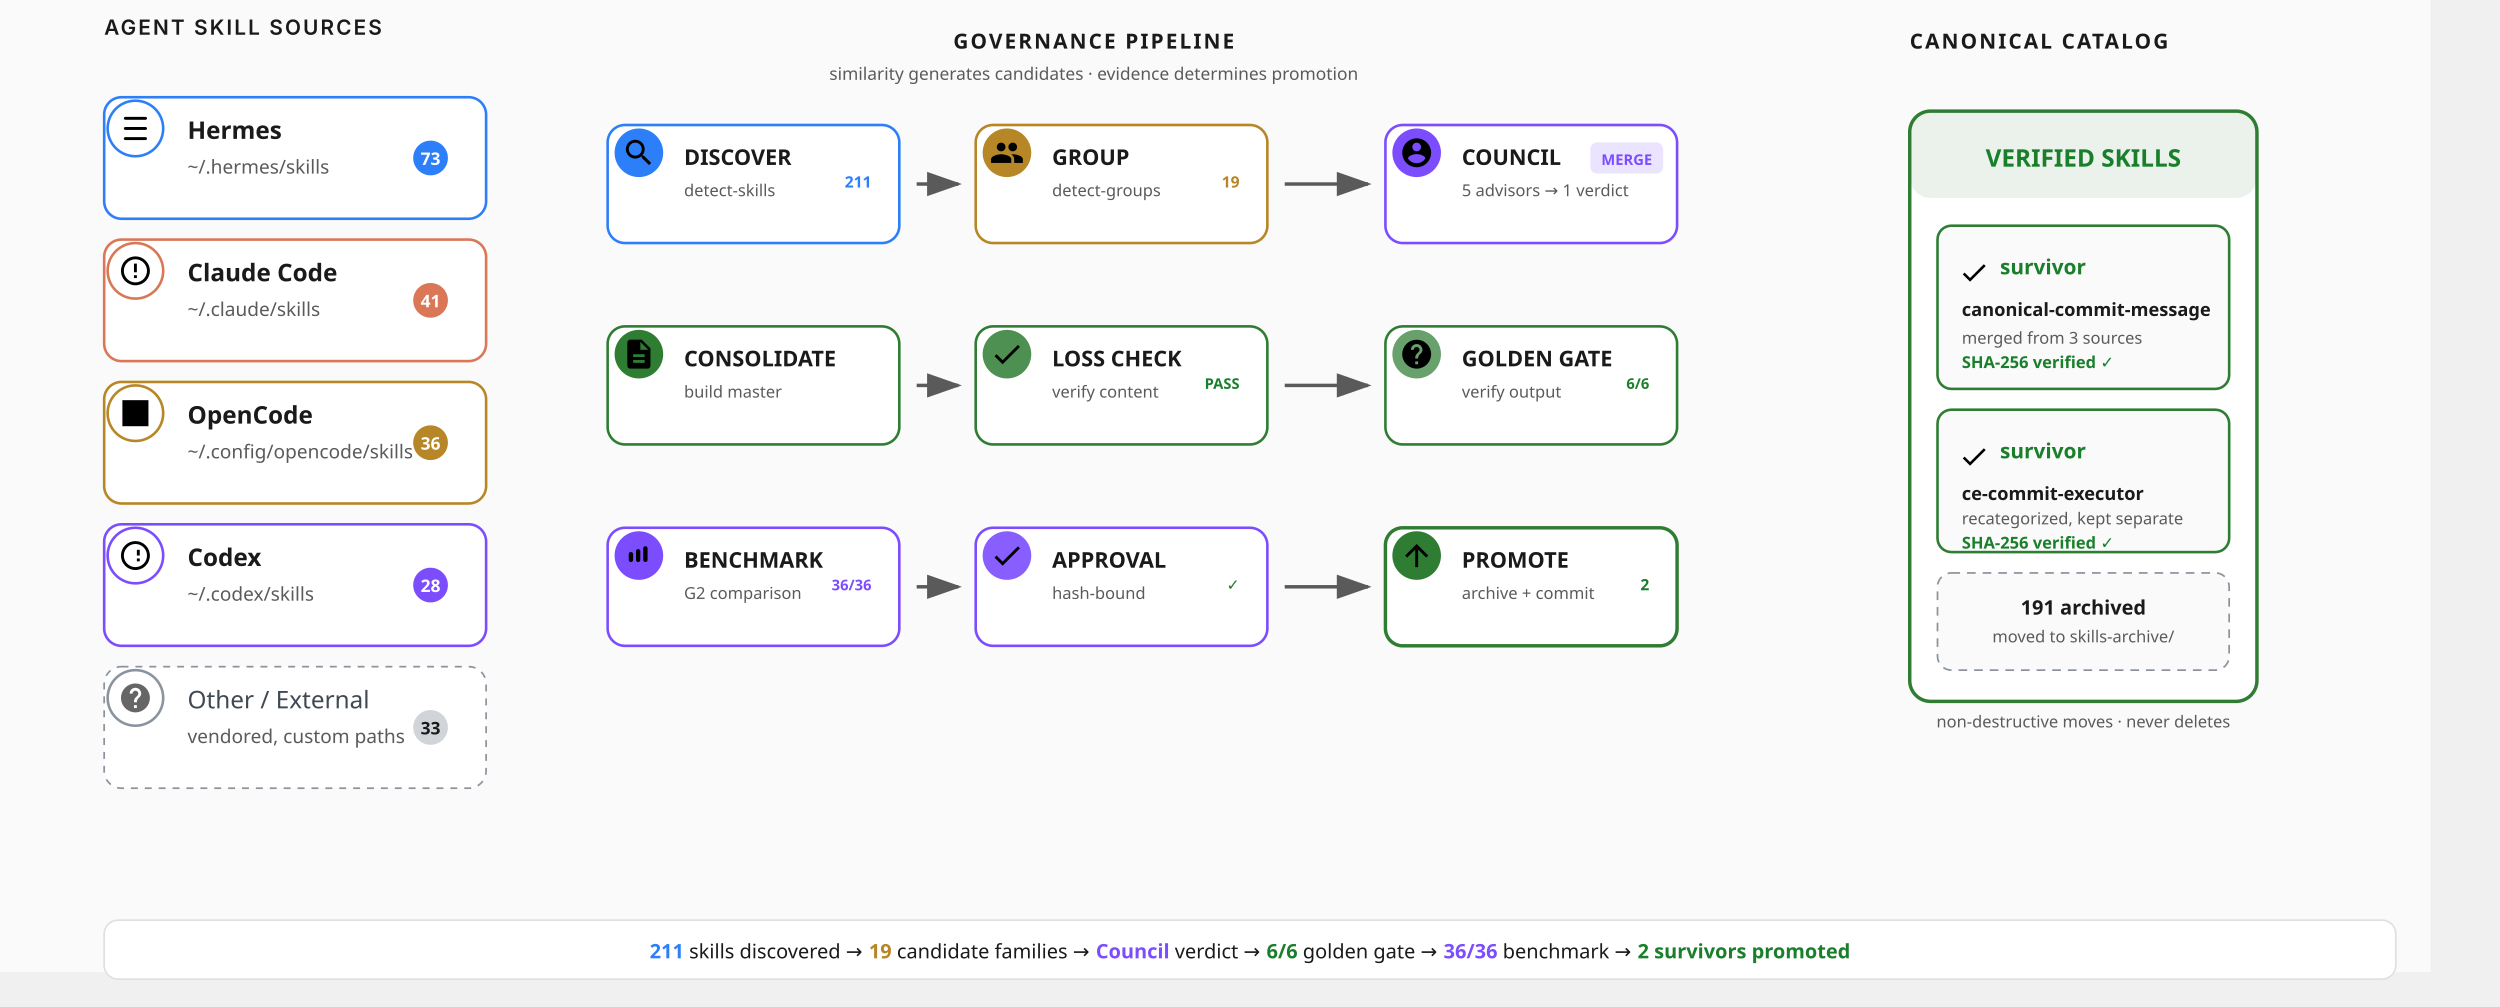
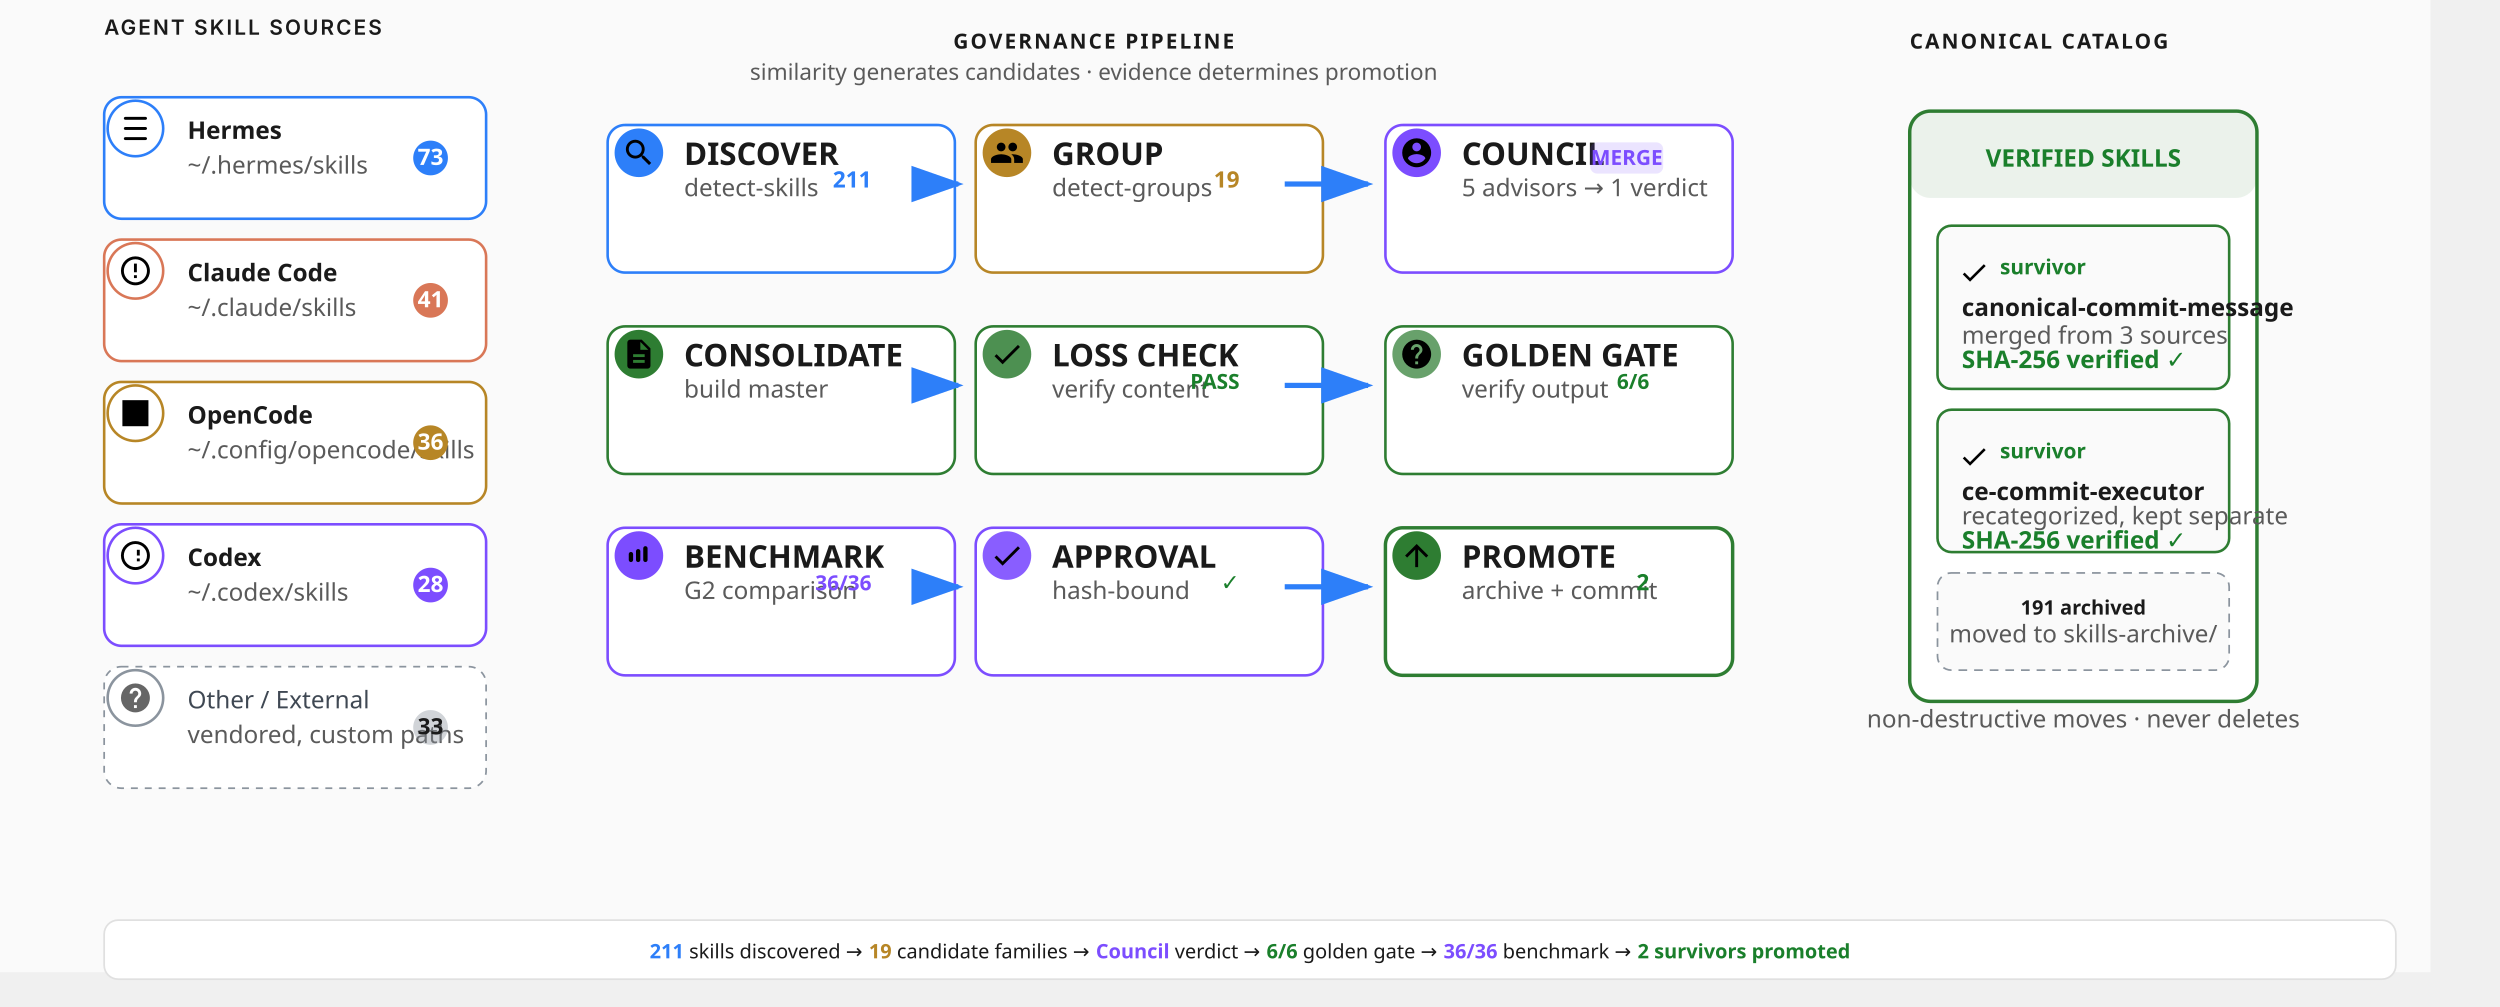
<svg xmlns="http://www.w3.org/2000/svg" viewBox="0 0 1440 580" role="img" aria-labelledby="hero-title hero-desc">
  <defs>
    <style>
      :root {
        --source: #2D7FF9;
        --governance: #7C4DFF;
        --output: #2E7D32;
        --bg: #FAFAFA;
        --text-primary: #1A1A1A;
        --text-secondary: #5A5A5A;
        --stroke: #E0E0E0;
        --card-bg: #FFFFFF;
        --shadow-subtle: 0 2px 8px rgba(26, 26, 26, 0.06);
      }
    </style>
    <marker id="arrowhead" markerWidth="10" markerHeight="7" refX="9" refY="3.5" orient="auto">
-       <polygon points="0 0, 10 3.5, 0 7" fill="#5A5A5A" />
+       <polygon points="0 0, 10 3.5, 0 7" fill="#2D7FF9" />
    </marker>
    <symbol id="trigram-hermes" viewBox="0 0 24 24">
      <g fill="currentColor" fill-rule="evenodd">
        <rect x="4" y="4" width="16" height="2" rx="1" />
        <rect x="4" y="11" width="16" height="2" rx="1" />
        <rect x="4" y="18" width="16" height="2" rx="1" />
      </g>
    </symbol>
    <symbol id="icon-claude" viewBox="0 0 24 24">
      <path fill="currentColor" d="M12 2C6.48 2 2 6.48 2 12s4.48 10 10 10 10-4.48 10-10S17.52 2 12 2zm0 18c-4.41 0-8-3.59-8-8s3.59-8 8-8 8 3.59 8 8-3.59 8-8 8zm-1-13h2v6h-2zm0 8h2v2h-2z" />
    </symbol>
    <symbol id="icon-opencode" viewBox="0 0 24 24">
      <path fill="currentColor" d="M3 3h18v18H3zM7 7h10v2H7zm0 4h10v2H7zm0 4h7v2H7z" />
    </symbol>
    <symbol id="icon-codex" viewBox="0 0 24 24">
      <path fill="currentColor" d="M12 2C6.48 2 2 6.48 2 12s4.48 10 10 10 10-4.48 10-10S17.52 2 12 2zm0 18c-4.41 0-8-3.59-8-8s3.59-8 8-8 8 3.59 8 8-3.59 8-8 8zm3-8h-2V8h2v4zm0 4h-2v-2h2v2z" />
    </symbol>
    <symbol id="icon-other" viewBox="0 0 24 24">
      <path fill="currentColor" d="M12 2C6.48 2 2 6.48 2 12s4.48 10 10 10 10-4.48 10-10S17.52 2 12 2zm1 17h-2v-2h2v2zm2.07-7.75l-.9.92C13.45 12.9 13 13.5 13 15h-2v-.5c0-1.1.45-2.1 1.17-2.83l1.24-1.26c.37-.36.59-.86.59-1.41 0-1.1-.9-2-2-2s-2 .9-2 2H8c0-2.21 1.79-4 4-4s4 1.79 4 4c0 .88-.36 1.68-.93 2.25z" />
    </symbol>
    <symbol id="icon-discover" viewBox="0 0 24 24">
      <path fill="currentColor" d="M15.5 14h-.79l-.28-.27C15.41 12.59 16 11.11 16 9.5 16 5.91 13.09 3 9.5 3S3 5.91 3 9.5 5.91 16 9.5 16c1.61 0 3.09-.59 4.23-1.57l.27.28v.79l5 4.99L20.49 19l-4.99-5zm-6 0C7.01 14 5 11.99 5 9.5S7.01 5 9.5 5 14 7.01 14 9.5 11.99 14 9.5 14z" />
    </symbol>
    <symbol id="icon-group" viewBox="0 0 24 24">
      <path fill="currentColor" d="M16 11c1.66 0 2.99-1.34 2.99-3S17.66 5 16 5c-1.66 0-3 1.34-3 3s1.34 3 3 3zm-8 0c1.66 0 2.99-1.34 2.99-3S9.66 5 8 5C6.34 5 5 6.34 5 8s1.34 3 3 3zm0 2c-2.33 0-7 1.17-7 3.5V19h14v-2.5c0-2.33-4.67-3.5-7-3.5zm8 0c-.29 0-.62.02-.97.05 1.16.84 1.97 1.97 1.97 3.45V19h6v-2.5c0-2.33-4.67-3.5-7-3.5z" />
    </symbol>
    <symbol id="icon-council" viewBox="0 0 24 24">
      <path fill="currentColor" d="M12 2C6.48 2 2 6.48 2 12s4.48 10 10 10 10-4.48 10-10S17.52 2 12 2zm0 3c1.66 0 3 1.34 3 3s-1.34 3-3 3-3-1.34-3-3 1.34-3 3-3zm0 14.2c-2.5 0-4.71-1.28-6-3.22.03-1.99 4-3.08 6-3.08 1.99 0 5.97 1.09 6 3.08-1.29 1.94-3.5 3.22-6 3.22z" />
    </symbol>
    <symbol id="icon-consolidate" viewBox="0 0 24 24">
      <path fill="currentColor" d="M14 2H6c-1.1 0-1.99.9-1.99 2L4 20c0 1.1.89 2 1.99 2H18c1.1 0 2-.9 2-2V8l-6-6zm2 16H8v-2h8v2zm0-4H8v-2h8v2zm-3-5V3.5L18.5 9H13z" />
    </symbol>
    <symbol id="icon-loss-check" viewBox="0 0 24 24">
      <path fill="currentColor" d="M9 16.17L4.83 12l-1.42 1.41L9 19 21 7l-1.41-1.41z" />
    </symbol>
    <symbol id="icon-golden-gate" viewBox="0 0 24 24">
      <path fill="currentColor" d="M12 2C6.48 2 2 6.48 2 12s4.48 10 10 10 10-4.48 10-10S17.52 2 12 2zm1 17h-2v-2h2v2zm2.07-7.75l-.9.92C13.45 12.9 13 13.5 13 15h-2v-.5c0-1.1.45-2.1 1.17-2.83l1.24-1.26c.37-.36.59-.86.59-1.41 0-1.1-.9-2-2-2s-2 .9-2 2H8c0-2.21 1.79-4 4-4s4 1.79 4 4c0 .88-.36 1.68-.93 2.25z" />
    </symbol>
    <symbol id="icon-benchmark" viewBox="0 0 24 24">
      <path fill="currentColor" d="M11.5 16.5c.83 0 1.5-.67 1.5-1.5v-6c0-.83-.67-1.5-1.5-1.5s-1.5.67-1.5 1.5v6c0 .83.67 1.5 1.5 1.5zm-5 0c.83 0 1.5-.67 1.5-1.5v-4c0-.83-.67-1.5-1.5-1.5s-1.5.67-1.5 1.5v4c0 .83.67 1.5 1.5 1.5zm10 0c.83 0 1.5-.67 1.5-1.5v-8c0-.83-.67-1.5-1.5-1.5s-1.5.67-1.5 1.5v8c0 .83.67 1.5 1.5 1.5z" />
    </symbol>
    <symbol id="icon-approval" viewBox="0 0 24 24">
      <path fill="currentColor" d="M9 16.17L4.83 12l-1.42 1.41L9 19 21 7l-1.41-1.41z" />
    </symbol>
    <symbol id="icon-promote" viewBox="0 0 24 24">
      <path fill="currentColor" d="M4 12l1.41 1.41L11 7.83V20h2V7.83l5.58 5.59L20 12l-8-8-8 8z" />
    </symbol>
    <symbol id="icon-check" viewBox="0 0 24 24">
      <path fill="currentColor" d="M9 16.17L4.83 12l-1.42 1.41L9 19 21 7l-1.41-1.41z" />
    </symbol>
  </defs>
  <rect width="1400" height="560" fill="#FAFAFA" />
  <g transform="translate(60, 20)">
    <text x="0" y="0" font-family="system-ui, -apple-system, 'Segoe UI', sans-serif" font-size="12" font-weight="600" fill="#1A1A1A" letter-spacing="1.2">AGENT SKILL SOURCES</text>
    <g transform="translate(0, 36)">
      <rect x="0" y="0" width="220" height="70" rx="10" fill="#FFFFFF" stroke="#2D7FF9" stroke-width="1.5" />
      <g transform="translate(18, 18)">
        <circle r="16" fill="#FFFFFF" stroke="#2D7FF9" stroke-width="1.5" />
        <use href="#trigram-hermes" x="-10" y="-10" width="20" height="20" fill="#2D7FF9" />
      </g>
      <text x="48" y="24" font-family="system-ui, sans-serif" font-size="14" font-weight="600" fill="#1A1A1A">Hermes</text>
-       <text x="48" y="44" font-family="system-ui, sans-serif" font-size="11" fill="#5A5A5A">~/.hermes/skills</text>
+       <text x="48" y="44" font-family="system-ui, sans-serif" font-size="14" fill="#5A5A5A">~/.hermes/skills</text>
      <g transform="translate(188, 35)">
        <circle r="10" fill="#2D7FF9" />
-         <text x="0" y="4" text-anchor="middle" font-family="system-ui" font-size="10" font-weight="700" fill="#FFFFFF">73</text>
+         <text x="0" y="4" text-anchor="middle" font-family="system-ui" font-size="13" font-weight="700" fill="#FFFFFF">73</text>
      </g>
    </g>
    <g transform="translate(0, 118)">
      <rect x="0" y="0" width="220" height="70" rx="10" fill="#FFFFFF" stroke="#D97757" stroke-width="1.5" />
      <g transform="translate(18, 18)">
        <circle r="16" fill="#FFFFFF" stroke="#D97757" stroke-width="1.5" />
        <use href="#icon-claude" x="-10" y="-10" width="20" height="20" fill="#D97757" />
      </g>
      <text x="48" y="24" font-family="system-ui, sans-serif" font-size="14" font-weight="600" fill="#1A1A1A">Claude Code</text>
-       <text x="48" y="44" font-family="system-ui, sans-serif" font-size="11" fill="#5A5A5A">~/.claude/skills</text>
+       <text x="48" y="44" font-family="system-ui, sans-serif" font-size="14" fill="#5A5A5A">~/.claude/skills</text>
      <g transform="translate(188, 35)">
        <circle r="10" fill="#D97757" />
-         <text x="0" y="4" text-anchor="middle" font-family="system-ui" font-size="10" font-weight="700" fill="#FFFFFF">41</text>
+         <text x="0" y="4" text-anchor="middle" font-family="system-ui" font-size="13" font-weight="700" fill="#FFFFFF">41</text>
      </g>
    </g>
    <g transform="translate(0, 200)">
      <rect x="0" y="0" width="220" height="70" rx="10" fill="#FFFFFF" stroke="#B78626" stroke-width="1.5" />
      <g transform="translate(18, 18)">
        <circle r="16" fill="#FFFFFF" stroke="#B78626" stroke-width="1.5" />
        <use href="#icon-opencode" x="-10" y="-10" width="20" height="20" fill="#B78626" />
      </g>
      <text x="48" y="24" font-family="system-ui, sans-serif" font-size="14" font-weight="600" fill="#1A1A1A">OpenCode</text>
-       <text x="48" y="44" font-family="system-ui, sans-serif" font-size="11" fill="#5A5A5A">~/.config/opencode/skills</text>
+       <text x="48" y="44" font-family="system-ui, sans-serif" font-size="14" fill="#5A5A5A">~/.config/opencode/skills</text>
      <g transform="translate(188, 35)">
        <circle r="10" fill="#B78626" />
-         <text x="0" y="4" text-anchor="middle" font-family="system-ui" font-size="10" font-weight="700" fill="#FFFFFF">36</text>
+         <text x="0" y="4" text-anchor="middle" font-family="system-ui" font-size="13" font-weight="700" fill="#FFFFFF">36</text>
      </g>
    </g>
    <g transform="translate(0, 282)">
      <rect x="0" y="0" width="220" height="70" rx="10" fill="#FFFFFF" stroke="#7C4DFF" stroke-width="1.5" />
      <g transform="translate(18, 18)">
        <circle r="16" fill="#FFFFFF" stroke="#7C4DFF" stroke-width="1.5" />
        <use href="#icon-codex" x="-10" y="-10" width="20" height="20" fill="#7C4DFF" />
      </g>
      <text x="48" y="24" font-family="system-ui, sans-serif" font-size="14" font-weight="600" fill="#1A1A1A">Codex</text>
-       <text x="48" y="44" font-family="system-ui, sans-serif" font-size="11" fill="#5A5A5A">~/.codex/skills</text>
+       <text x="48" y="44" font-family="system-ui, sans-serif" font-size="14" fill="#5A5A5A">~/.codex/skills</text>
      <g transform="translate(188, 35)">
        <circle r="10" fill="#7C4DFF" />
-         <text x="0" y="4" text-anchor="middle" font-family="system-ui" font-size="10" font-weight="700" fill="#FFFFFF">28</text>
+         <text x="0" y="4" text-anchor="middle" font-family="system-ui" font-size="13" font-weight="700" fill="#FFFFFF">28</text>
      </g>
    </g>
    <g transform="translate(0, 364)">
      <rect x="0" y="0" width="220" height="70" rx="10" fill="#FFFFFF" stroke="#8B949E" stroke-width="1" stroke-dasharray="4,4" />
      <g transform="translate(18, 18)">
        <circle r="16" fill="#FFFFFF" stroke="#8B949E" stroke-width="1.5" />
        <use href="#icon-other" x="-10" y="-10" width="20" height="20" fill="#8B949E" opacity="0.6" />
      </g>
      <text x="48" y="24" font-family="system-ui, sans-serif" font-size="14" font-weight="500" fill="#3F4853">Other / External</text>
-       <text x="48" y="44" font-family="system-ui, sans-serif" font-size="11" fill="#5A5A5A">vendored, custom paths</text>
+       <text x="48" y="44" font-family="system-ui, sans-serif" font-size="14" fill="#5A5A5A">vendored, custom paths</text>
      <g transform="translate(188, 35)">
        <circle r="10" fill="#8B949E" opacity="0.4" />
-         <text x="0" y="4" text-anchor="middle" font-family="system-ui" font-size="10" font-weight="700" fill="#1A1A1A">33</text>
+         <text x="0" y="4" text-anchor="middle" font-family="system-ui" font-size="13" font-weight="700" fill="#1A1A1A">33</text>
      </g>
    </g>
  </g>
  <g transform="translate(340, 28)">
    <text x="290" y="0" font-family="system-ui, sans-serif" font-size="12" font-weight="600" fill="#1A1A1A" letter-spacing="1.2" text-anchor="middle">GOVERNANCE PIPELINE</text>
-     <text x="290" y="18" font-family="system-ui, sans-serif" font-size="10" fill="#5A5A5A" text-anchor="middle">similarity generates candidates · evidence determines promotion</text>
+     <text x="290" y="18" font-family="system-ui, sans-serif" font-size="13" fill="#5A5A5A" text-anchor="middle">similarity generates candidates · evidence determines promotion</text>
    <g transform="translate(10, 44)">
-       <rect x="0" y="0" width="168" height="68" rx="10" fill="#FFFFFF" stroke="#2D7FF9" stroke-width="1.5" />
+       <rect x="0" y="0" width="200" height="85" rx="10" fill="#FFFFFF" stroke="#2D7FF9" stroke-width="1.5" />
      <g transform="translate(18, 16)">
        <circle r="14" fill="#2D7FF9" />
        <use href="#icon-discover" x="-10" y="-10" width="20" height="20" fill="#FFFFFF" />
      </g>
-       <text x="44" y="23" font-family="system-ui, sans-serif" font-size="12.5" font-weight="600" fill="#1A1A1A">DISCOVER</text>
-       <text x="44" y="41" font-family="system-ui, sans-serif" font-size="9.5" fill="#5A5A5A">detect-skills</text>
-       <text x="152" y="36" font-family="system-ui, sans-serif" font-size="9" font-weight="700" fill="#2D7FF9" text-anchor="end">211</text>
-     </g>
-     <path d="M 188 78 H 212" stroke="#5A5A5A" stroke-width="2" marker-end="url(#arrowhead)" fill="none" />
+       <text x="44" y="23" font-family="system-ui, sans-serif" font-size="18" font-weight="600" fill="#1A1A1A">DISCOVER</text>
+       <text x="44" y="41" font-family="system-ui, sans-serif" font-size="14" fill="#5A5A5A">detect-skills</text>
+       <text x="152" y="36" font-family="system-ui, sans-serif" font-size="13" font-weight="700" fill="#2D7FF9" text-anchor="end">211</text>
+     </g>
+     <path d="M 188 78 H 212" stroke="#2D7FF9" stroke-width="3" marker-end="url(#arrowhead)" fill="none" />
    <g transform="translate(222, 44)">
-       <rect x="0" y="0" width="168" height="68" rx="10" fill="#FFFFFF" stroke="#B78626" stroke-width="1.5" />
+       <rect x="0" y="0" width="200" height="85" rx="10" fill="#FFFFFF" stroke="#B78626" stroke-width="1.5" />
      <g transform="translate(18, 16)">
        <circle r="14" fill="#B78626" />
        <use href="#icon-group" x="-10" y="-10" width="20" height="20" fill="#FFFFFF" />
      </g>
-       <text x="44" y="23" font-family="system-ui, sans-serif" font-size="12.5" font-weight="600" fill="#1A1A1A">GROUP</text>
-       <text x="44" y="41" font-family="system-ui, sans-serif" font-size="9.5" fill="#5A5A5A">detect-groups</text>
-       <text x="152" y="36" font-family="system-ui, sans-serif" font-size="9" font-weight="700" fill="#B78626" text-anchor="end">19</text>
-     </g>
-     <path d="M 400 78 H 448" stroke="#5A5A5A" stroke-width="2" marker-end="url(#arrowhead)" fill="none" />
+       <text x="44" y="23" font-family="system-ui, sans-serif" font-size="18" font-weight="600" fill="#1A1A1A">GROUP</text>
+       <text x="44" y="41" font-family="system-ui, sans-serif" font-size="14" fill="#5A5A5A">detect-groups</text>
+       <text x="152" y="36" font-family="system-ui, sans-serif" font-size="13" font-weight="700" fill="#B78626" text-anchor="end">19</text>
+     </g>
+     <path d="M 400 78 H 448" stroke="#2D7FF9" stroke-width="3" marker-end="url(#arrowhead)" fill="none" />
    <g transform="translate(458, 44)">
-       <rect x="0" y="0" width="168" height="68" rx="10" fill="#FFFFFF" stroke="#7C4DFF" stroke-width="1.5" />
+       <rect x="0" y="0" width="200" height="85" rx="10" fill="#FFFFFF" stroke="#7C4DFF" stroke-width="1.5" />
      <g transform="translate(18, 16)">
        <circle r="14" fill="#7C4DFF" />
        <use href="#icon-council" x="-10" y="-10" width="20" height="20" fill="#FFFFFF" />
      </g>
-       <text x="44" y="23" font-family="system-ui, sans-serif" font-size="12.5" font-weight="600" fill="#1A1A1A">COUNCIL</text>
-       <text x="44" y="41" font-family="system-ui, sans-serif" font-size="9.5" fill="#5A5A5A">5 advisors → 1 verdict</text>
+       <text x="44" y="23" font-family="system-ui, sans-serif" font-size="18" font-weight="600" fill="#1A1A1A">COUNCIL</text>
+       <text x="44" y="41" font-family="system-ui, sans-serif" font-size="14" fill="#5A5A5A">5 advisors → 1 verdict</text>
      <rect x="118" y="10" width="42" height="18" rx="4" fill="#7C4DFF" opacity="0.15" />
-       <text x="139" y="23" font-family="system-ui, sans-serif" font-size="8.5" font-weight="700" fill="#7C4DFF" text-anchor="middle">MERGE</text>
+       <text x="139" y="23" font-family="system-ui, sans-serif" font-size="12" font-weight="700" fill="#7C4DFF" text-anchor="middle">MERGE</text>
    </g>
    <g transform="translate(10, 160)">
-       <rect x="0" y="0" width="168" height="68" rx="10" fill="#FFFFFF" stroke="#2E7D32" stroke-width="1.5" />
+       <rect x="0" y="0" width="200" height="85" rx="10" fill="#FFFFFF" stroke="#2E7D32" stroke-width="1.5" />
      <g transform="translate(18, 16)">
        <circle r="14" fill="#2E7D32" />
        <use href="#icon-consolidate" x="-10" y="-10" width="20" height="20" fill="#FFFFFF" />
      </g>
-       <text x="44" y="23" font-family="system-ui, sans-serif" font-size="12.5" font-weight="600" fill="#1A1A1A">CONSOLIDATE</text>
-       <text x="44" y="41" font-family="system-ui, sans-serif" font-size="9.5" fill="#5A5A5A">build master</text>
-     </g>
-     <path d="M 188 194 H 212" stroke="#5A5A5A" stroke-width="2" marker-end="url(#arrowhead)" fill="none" />
+       <text x="44" y="23" font-family="system-ui, sans-serif" font-size="18" font-weight="600" fill="#1A1A1A">CONSOLIDATE</text>
+       <text x="44" y="41" font-family="system-ui, sans-serif" font-size="14" fill="#5A5A5A">build master</text>
+     </g>
+     <path d="M 188 194 H 212" stroke="#2D7FF9" stroke-width="3" marker-end="url(#arrowhead)" fill="none" />
    <g transform="translate(222, 160)">
-       <rect x="0" y="0" width="168" height="68" rx="10" fill="#FFFFFF" stroke="#2E7D32" stroke-width="1.5" />
+       <rect x="0" y="0" width="200" height="85" rx="10" fill="#FFFFFF" stroke="#2E7D32" stroke-width="1.5" />
      <g transform="translate(18, 16)">
        <circle r="14" fill="#2E7D32" opacity="0.85" />
        <use href="#icon-loss-check" x="-10" y="-10" width="20" height="20" fill="#FFFFFF" />
      </g>
-       <text x="44" y="23" font-family="system-ui, sans-serif" font-size="12.5" font-weight="600" fill="#1A1A1A">LOSS CHECK</text>
-       <text x="44" y="41" font-family="system-ui, sans-serif" font-size="9.5" fill="#5A5A5A">verify content</text>
-       <text x="152" y="36" font-family="system-ui, sans-serif" font-size="8.5" font-weight="700" fill="#1A7F2B" text-anchor="end">PASS</text>
-     </g>
-     <path d="M 400 194 H 448" stroke="#5A5A5A" stroke-width="2" marker-end="url(#arrowhead)" fill="none" />
+       <text x="44" y="23" font-family="system-ui, sans-serif" font-size="18" font-weight="600" fill="#1A1A1A">LOSS CHECK</text>
+       <text x="44" y="41" font-family="system-ui, sans-serif" font-size="14" fill="#5A5A5A">verify content</text>
+       <text x="152" y="36" font-family="system-ui, sans-serif" font-size="12" font-weight="700" fill="#1A7F2B" text-anchor="end">PASS</text>
+     </g>
+     <path d="M 400 194 H 448" stroke="#2D7FF9" stroke-width="3" marker-end="url(#arrowhead)" fill="none" />
    <g transform="translate(458, 160)">
-       <rect x="0" y="0" width="168" height="68" rx="10" fill="#FFFFFF" stroke="#2E7D32" stroke-width="1.5" />
+       <rect x="0" y="0" width="200" height="85" rx="10" fill="#FFFFFF" stroke="#2E7D32" stroke-width="1.5" />
      <g transform="translate(18, 16)">
        <circle r="14" fill="#2E7D32" opacity="0.72" />
        <use href="#icon-golden-gate" x="-10" y="-10" width="20" height="20" fill="#FFFFFF" />
      </g>
-       <text x="44" y="23" font-family="system-ui, sans-serif" font-size="12.5" font-weight="600" fill="#1A1A1A">GOLDEN GATE</text>
-       <text x="44" y="41" font-family="system-ui, sans-serif" font-size="9.5" fill="#5A5A5A">verify output</text>
-       <text x="152" y="36" font-family="system-ui, sans-serif" font-size="8.5" font-weight="700" fill="#1A7F2B" text-anchor="end">6/6</text>
+       <text x="44" y="23" font-family="system-ui, sans-serif" font-size="18" font-weight="600" fill="#1A1A1A">GOLDEN GATE</text>
+       <text x="44" y="41" font-family="system-ui, sans-serif" font-size="14" fill="#5A5A5A">verify output</text>
+       <text x="152" y="36" font-family="system-ui, sans-serif" font-size="12" font-weight="700" fill="#1A7F2B" text-anchor="end">6/6</text>
    </g>
    <g transform="translate(10, 276)">
-       <rect x="0" y="0" width="168" height="68" rx="10" fill="#FFFFFF" stroke="#7C4DFF" stroke-width="1.5" />
+       <rect x="0" y="0" width="200" height="85" rx="10" fill="#FFFFFF" stroke="#7C4DFF" stroke-width="1.5" />
      <g transform="translate(18, 16)">
        <circle r="14" fill="#7C4DFF" />
        <use href="#icon-benchmark" x="-10" y="-10" width="20" height="20" fill="#FFFFFF" />
      </g>
-       <text x="44" y="23" font-family="system-ui, sans-serif" font-size="12.5" font-weight="600" fill="#1A1A1A">BENCHMARK</text>
-       <text x="44" y="41" font-family="system-ui, sans-serif" font-size="9.5" fill="#5A5A5A">G2 comparison</text>
-       <text x="152" y="36" font-family="system-ui, sans-serif" font-size="8.5" font-weight="700" fill="#7C4DFF" text-anchor="end">36/36</text>
-     </g>
-     <path d="M 188 310 H 212" stroke="#5A5A5A" stroke-width="2" marker-end="url(#arrowhead)" fill="none" />
+       <text x="44" y="23" font-family="system-ui, sans-serif" font-size="18" font-weight="600" fill="#1A1A1A">BENCHMARK</text>
+       <text x="44" y="41" font-family="system-ui, sans-serif" font-size="14" fill="#5A5A5A">G2 comparison</text>
+       <text x="152" y="36" font-family="system-ui, sans-serif" font-size="12" font-weight="700" fill="#7C4DFF" text-anchor="end">36/36</text>
+     </g>
+     <path d="M 188 310 H 212" stroke="#2D7FF9" stroke-width="3" marker-end="url(#arrowhead)" fill="none" />
    <g transform="translate(222, 276)">
-       <rect x="0" y="0" width="168" height="68" rx="10" fill="#FFFFFF" stroke="#7C4DFF" stroke-width="1.5" />
+       <rect x="0" y="0" width="200" height="85" rx="10" fill="#FFFFFF" stroke="#7C4DFF" stroke-width="1.5" />
      <g transform="translate(18, 16)">
        <circle r="14" fill="#7C4DFF" opacity="0.9" />
        <use href="#icon-approval" x="-10" y="-10" width="20" height="20" fill="#FFFFFF" />
      </g>
-       <text x="44" y="23" font-family="system-ui, sans-serif" font-size="12.5" font-weight="600" fill="#1A1A1A">APPROVAL</text>
-       <text x="44" y="41" font-family="system-ui, sans-serif" font-size="9.5" fill="#5A5A5A">hash-bound</text>
-       <text x="152" y="36" font-family="system-ui, sans-serif" font-size="9" font-weight="700" fill="#1A7F2B" text-anchor="end">✓</text>
-     </g>
-     <path d="M 400 310 H 448" stroke="#5A5A5A" stroke-width="2" marker-end="url(#arrowhead)" fill="none" />
+       <text x="44" y="23" font-family="system-ui, sans-serif" font-size="18" font-weight="600" fill="#1A1A1A">APPROVAL</text>
+       <text x="44" y="41" font-family="system-ui, sans-serif" font-size="14" fill="#5A5A5A">hash-bound</text>
+       <text x="152" y="36" font-family="system-ui, sans-serif" font-size="13" font-weight="700" fill="#1A7F2B" text-anchor="end">✓</text>
+     </g>
+     <path d="M 400 310 H 448" stroke="#2D7FF9" stroke-width="3" marker-end="url(#arrowhead)" fill="none" />
    <g transform="translate(458, 276)">
-       <rect x="0" y="0" width="168" height="68" rx="10" fill="#FFFFFF" stroke="#2E7D32" stroke-width="2" />
+       <rect x="0" y="0" width="200" height="85" rx="10" fill="#FFFFFF" stroke="#2E7D32" stroke-width="2" />
      <g transform="translate(18, 16)">
        <circle r="14" fill="#2E7D32" />
        <use href="#icon-promote" x="-10" y="-10" width="20" height="20" fill="#FFFFFF" />
      </g>
-       <text x="44" y="23" font-family="system-ui, sans-serif" font-size="12.5" font-weight="600" fill="#1A1A1A">PROMOTE</text>
-       <text x="44" y="41" font-family="system-ui, sans-serif" font-size="9.5" fill="#5A5A5A">archive + commit</text>
-       <text x="152" y="36" font-family="system-ui, sans-serif" font-size="9" font-weight="700" fill="#1A7F2B" text-anchor="end">2</text>
+       <text x="44" y="23" font-family="system-ui, sans-serif" font-size="18" font-weight="600" fill="#1A1A1A">PROMOTE</text>
+       <text x="44" y="41" font-family="system-ui, sans-serif" font-size="14" fill="#5A5A5A">archive + commit</text>
+       <text x="152" y="36" font-family="system-ui, sans-serif" font-size="13" font-weight="700" fill="#1A7F2B" text-anchor="end">2</text>
    </g>
  </g>
  <g transform="translate(1100, 28)">
    <text x="0" y="0" font-family="system-ui, sans-serif" font-size="12" font-weight="600" fill="#1A1A1A" letter-spacing="1.2">CANONICAL CATALOG</text>
    <g transform="translate(0, 36)">
      <rect x="0" y="0" width="200" height="340" rx="12" fill="#FFFFFF" stroke="#2E7D32" stroke-width="2" />
      <rect x="0" y="0" width="200" height="50" rx="12" fill="#2E7D32" opacity="0.10" />
      <text x="100" y="32" font-family="system-ui, sans-serif" font-size="14" font-weight="600" fill="#1A7F2B" text-anchor="middle">VERIFIED SKILLS</text>
      <g transform="translate(16, 66)">
        <rect x="0" y="0" width="168" height="94" rx="8" fill="#FAFAFA" stroke="#2E7D32" stroke-width="1.5" />
        <use href="#icon-check" x="12" y="18" width="18" height="18" fill="#2E7D32" />
        <text x="36" y="28" font-family="system-ui, sans-serif" font-size="12" font-weight="600" fill="#1A7F2B">survivor</text>
-         <text x="14" y="52" font-family="system-ui, sans-serif" font-size="10.5" font-weight="600" fill="#1A1A1A">canonical-commit-message</text>
-         <text x="14" y="68" font-family="system-ui, sans-serif" font-size="9.5" fill="#5A5A5A">merged from 3 sources</text>
-         <text x="14" y="82" font-family="system-ui, sans-serif" font-size="9.5" font-weight="600" fill="#1A7F2B">SHA-256 verified ✓</text>
+         <text x="14" y="52" font-family="system-ui, sans-serif" font-size="14" font-weight="600" fill="#1A1A1A">canonical-commit-message</text>
+         <text x="14" y="68" font-family="system-ui, sans-serif" font-size="14" fill="#5A5A5A">merged from 3 sources</text>
+         <text x="14" y="82" font-family="system-ui, sans-serif" font-size="14" font-weight="600" fill="#1A7F2B">SHA-256 verified ✓</text>
      </g>
      <g transform="translate(16, 172)">
        <rect x="0" y="0" width="168" height="82" rx="8" fill="#FAFAFA" stroke="#2E7D32" stroke-width="1.5" />
        <use href="#icon-check" x="12" y="18" width="18" height="18" fill="#2E7D32" />
        <text x="36" y="28" font-family="system-ui, sans-serif" font-size="12" font-weight="600" fill="#1A7F2B">survivor</text>
-         <text x="14" y="52" font-family="system-ui, sans-serif" font-size="10.5" font-weight="600" fill="#1A1A1A">ce-commit-executor</text>
-         <text x="14" y="66" font-family="system-ui, sans-serif" font-size="9.5" fill="#5A5A5A">recategorized, kept separate</text>
-         <text x="14" y="80" font-family="system-ui, sans-serif" font-size="9.5" font-weight="600" fill="#1A7F2B">SHA-256 verified ✓</text>
+         <text x="14" y="52" font-family="system-ui, sans-serif" font-size="14" font-weight="600" fill="#1A1A1A">ce-commit-executor</text>
+         <text x="14" y="66" font-family="system-ui, sans-serif" font-size="14" fill="#5A5A5A">recategorized, kept separate</text>
+         <text x="14" y="80" font-family="system-ui, sans-serif" font-size="14" font-weight="600" fill="#1A7F2B">SHA-256 verified ✓</text>
      </g>
      <g transform="translate(16, 266)">
        <rect x="0" y="0" width="168" height="56" rx="8" fill="#FAFAFA" stroke="#8B949E" stroke-width="1" stroke-dasharray="5,4" />
        <text x="84" y="24" font-family="system-ui, sans-serif" font-size="11.5" font-weight="600" fill="#1A1A1A" text-anchor="middle">191 archived</text>
-         <text x="84" y="40" font-family="system-ui, sans-serif" font-size="9.5" fill="#5A5A5A" text-anchor="middle">moved to skills-archive/</text>
-       </g>
-       <text x="100" y="355" font-family="system-ui, sans-serif" font-size="9.5" fill="#5A5A5A" text-anchor="middle">non-destructive moves · never deletes</text>
+         <text x="84" y="40" font-family="system-ui, sans-serif" font-size="14" fill="#5A5A5A" text-anchor="middle">moved to skills-archive/</text>
+       </g>
+       <text x="100" y="355" font-family="system-ui, sans-serif" font-size="14" fill="#5A5A5A" text-anchor="middle">non-destructive moves · never deletes</text>
    </g>
  </g>
  <g transform="translate(60, 530)">
    <rect x="0" y="0" width="1320" height="34" rx="8" fill="#FFFFFF" stroke="#E0E0E0" />
    <text x="660" y="22" font-family="system-ui, sans-serif" font-size="11.5" font-weight="500" fill="#1A1A1A" text-anchor="middle">
      <tspan fill="#2D7FF9" font-weight="700">211</tspan> skills discovered →
      <tspan fill="#B78626" font-weight="700"> 19</tspan> candidate families →
      <tspan fill="#7C4DFF" font-weight="700"> Council</tspan> verdict →
      <tspan fill="#1A7F2B" font-weight="700"> 6/6</tspan> golden gate →
      <tspan fill="#7C4DFF" font-weight="700"> 36/36</tspan> benchmark →
      <tspan fill="#1A7F2B" font-weight="700"> 2 survivors promoted</tspan>
    </text>
  </g>
</svg>
